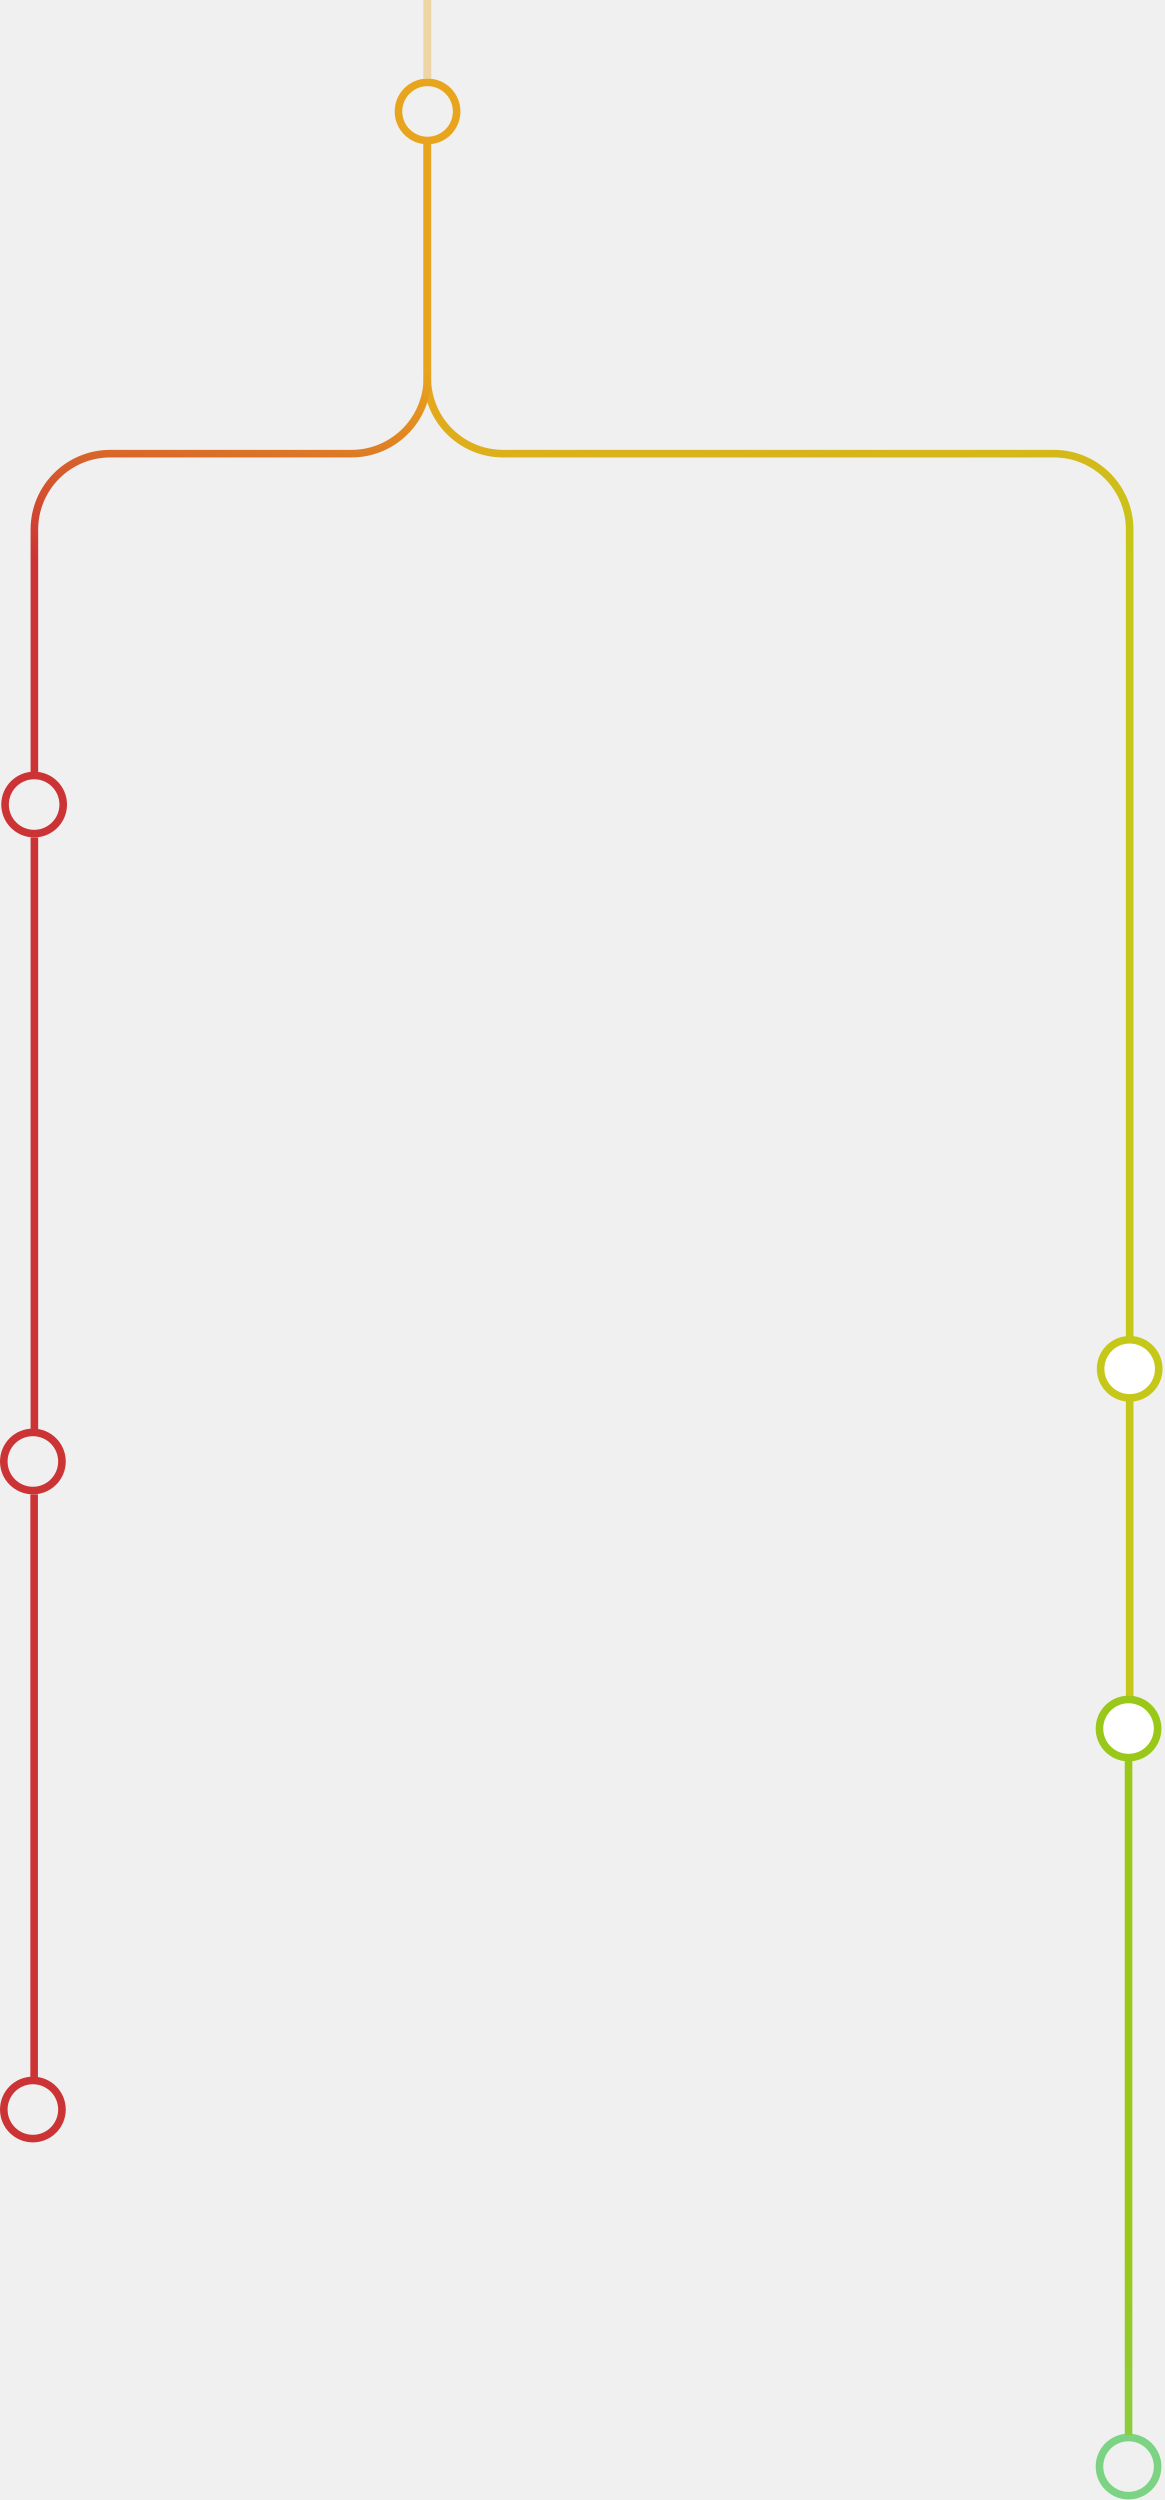
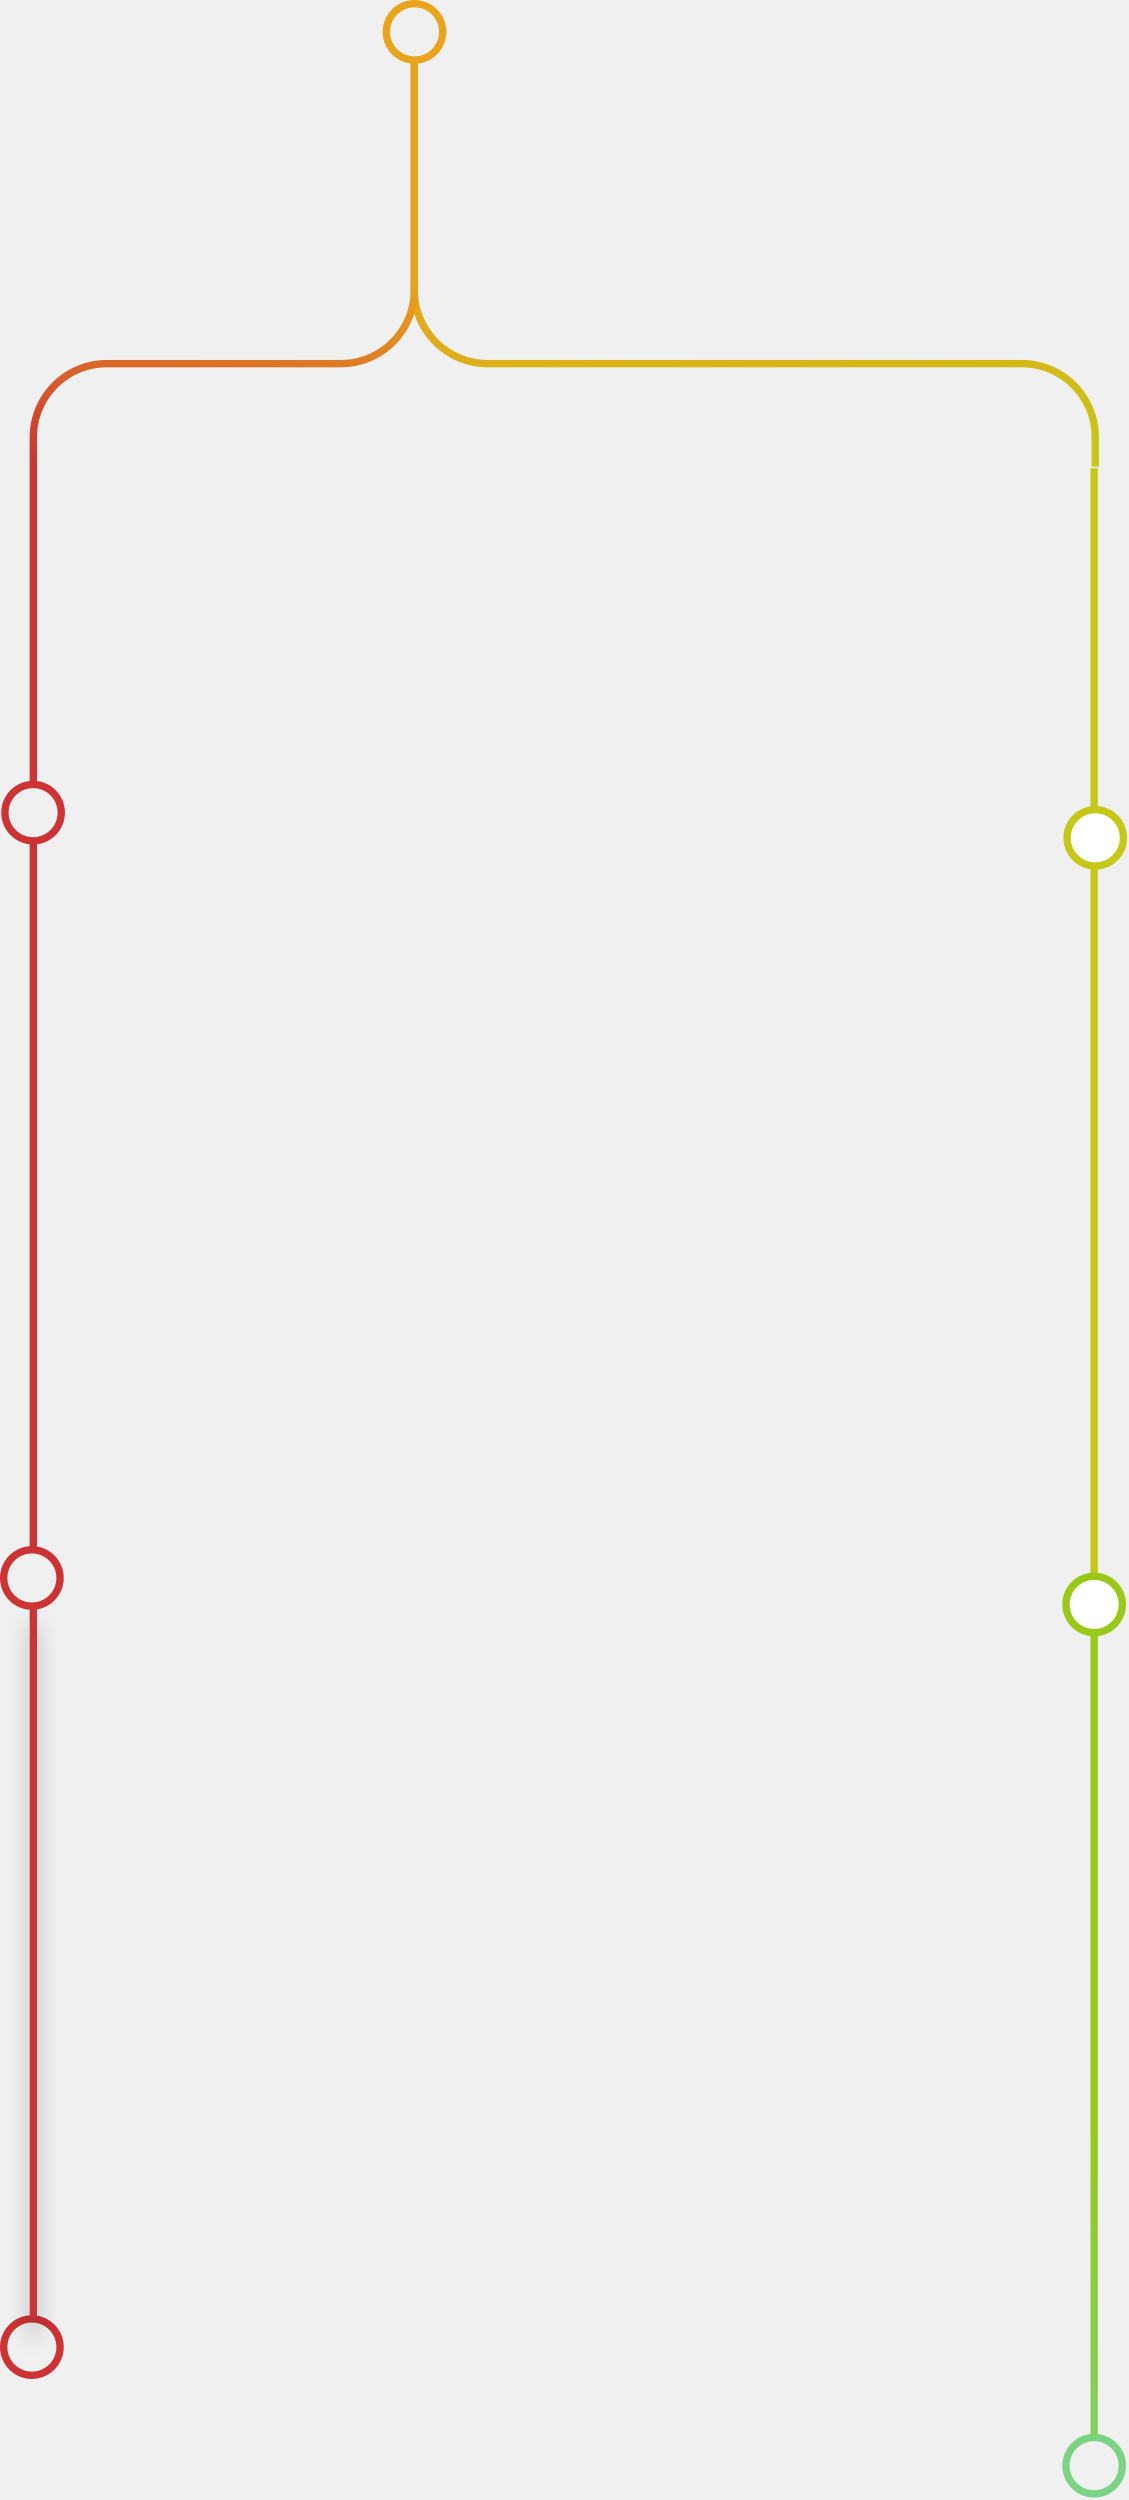
- <svg xmlns="http://www.w3.org/2000/svg" width="237" height="509" fill="none" viewBox="0 0 237 509">
-   <circle cx="87.049" cy="22.693" r="5.921" stroke="#E8A41C" stroke-width="1.545" transform="rotate(90 87.05 22.693)" />
-   <circle cx="6.95" cy="163.807" r="5.921" stroke="#CB3335" stroke-width="1.545" transform="rotate(90 6.95 163.807)" />
-   <circle cx="229.772" cy="502.193" r="5.921" stroke="#7BD383" stroke-width="1.545" transform="rotate(90 229.772 502.193)" />
-   <circle cx="6.694" cy="297.557" r="5.921" stroke="#CB3335" stroke-width="1.545" transform="rotate(90 6.694 297.557)" />
-   <circle cx="6.694" cy="429.5" r="5.921" stroke="#CB3335" stroke-width="1.545" transform="rotate(90 6.694 429.5)" />
-   <path stroke="#CB3335" stroke-width="1.545" d="M7 170.5v120.75" />
-   <path stroke="#CB3335" stroke-width="1.545" d="M6.95 304.25V423.5" />
-   <path stroke="url(#b)" stroke-width="1.545" d="M230 114v-6.191c0-8.53-6.915-15.445-15.446-15.445H102.446C93.916 92.364 87 85.459 87 76.928V29" />
-   <path stroke="url(#c)" stroke-width="1.545" d="M7 157.25v-49.441c0-8.53 6.915-15.445 15.445-15.445h49.11c8.53 0 15.445-6.905 15.445-15.436V29" />
-   <path stroke="url(#d)" stroke-width="1.545" d="M229.771 348.375V495.75" />
-   <path stroke="url(#e)" stroke-width="1.545" d="M230 113.836V345.75" />
-   <circle cx="230" cy="278.693" r="5.921" fill="#fff" stroke="#C5C818" stroke-width="1.545" transform="rotate(90 230 278.693)" />
-   <circle cx="229.772" cy="351.932" r="5.921" fill="#fff" stroke="#99C818" stroke-width="1.545" transform="rotate(90 229.772 351.932)" />
-   <path stroke="#E8A41C" stroke-width="1.632" d="M87 0v16" opacity=".35" />
+ <svg xmlns="http://www.w3.org/2000/svg" width="237" height="525" viewBox="0 0 237 525" fill="none">
+   <circle cx="87.047" cy="6.693" r="5.921" transform="rotate(90 87.0472 6.69308)" stroke="#E8A41C" stroke-width="1.545" />
+   <circle cx="6.95" cy="170.658" r="5.921" transform="rotate(90 6.94951 170.658)" stroke="#CB3335" stroke-width="1.545" />
+   <circle cx="229.772" cy="517.793" r="5.921" transform="rotate(90 229.772 517.793)" stroke="#7BD383" stroke-width="1.545" />
+   <circle cx="6.694" cy="331.375" r="5.921" transform="rotate(90 6.69365 331.375)" stroke="#CB3335" stroke-width="1.545" />
+   <circle cx="6.694" cy="492.886" r="5.921" transform="rotate(90 6.69365 492.886)" stroke="#CB3335" stroke-width="1.545" />
+   <path d="M7 177L7 325" stroke="#CB3335" stroke-width="1.545" />
+   <g filter="url(#filter0_d_1511_201)">
+     <path d="M7 337.5L7 486.5" stroke="#CB3335" stroke-width="1.545" />
+   </g>
+   <path d="M230 98L230 91.809C230 83.279 223.085 76.364 214.554 76.364L158.5 76.364L102.446 76.364C93.915 76.364 87 69.459 87 60.928C87 44.55 87 21.181 87 13" stroke="url(#paint0_linear_1511_201)" stroke-width="1.545" />
+   <path d="M7 164.5L7 91.809C7 83.279 13.915 76.364 22.445 76.364L47 76.364L71.555 76.364C80.085 76.364 87 69.459 87 60.928C87 44.55 87 21.181 87 13" stroke="url(#paint1_linear_1511_201)" stroke-width="1.545" />
+   <path d="M229.771 342L229.771 511.5" stroke="url(#paint2_linear_1511_201)" stroke-width="1.545" />
+   <path d="M229.771 98.325L229.771 331.125" stroke="url(#paint3_linear_1511_201)" stroke-width="1.545" />
+   <circle cx="230" cy="175.943" r="5.921" transform="rotate(90 230 175.943)" fill="white" stroke="#C5C818" stroke-width="1.545" />
+   <circle cx="229.772" cy="336.932" r="5.921" transform="rotate(90 229.772 336.932)" fill="white" stroke="#99C818" stroke-width="1.545" />
  <defs>
-     <linearGradient id="b" x1="90.109" x2="95.994" y1="75.364" y2="128.8" gradientUnits="userSpaceOnUse">
+     <filter id="filter0_d_1511_201" x="2.229" y="337.5" width="9.543" height="157" filterUnits="userSpaceOnUse" color-interpolation-filters="sRGB">
+       <feFlood flood-opacity="0" result="BackgroundImageFix" />
+       <feColorMatrix in="SourceAlpha" type="matrix" values="0 0 0 0 0 0 0 0 0 0 0 0 0 0 0 0 0 0 127 0" result="hardAlpha" />
+       <feOffset dy="4" />
+       <feGaussianBlur stdDeviation="2" />
+       <feComposite in2="hardAlpha" operator="out" />
+       <feColorMatrix type="matrix" values="0 0 0 0 0 0 0 0 0 0 0 0 0 0 0 0 0 0 0.25 0" />
+       <feBlend mode="normal" in2="BackgroundImageFix" result="effect1_dropShadow_1511_201" />
+       <feBlend mode="normal" in="SourceGraphic" in2="effect1_dropShadow_1511_201" result="shape" />
+     </filter>
+     <linearGradient id="paint0_linear_1511_201" x1="90.109" y1="59.364" x2="95.994" y2="112.8" gradientUnits="userSpaceOnUse">
      <stop stop-color="#E8A41C" />
      <stop offset="1" stop-color="#C5C818" />
    </linearGradient>
-     <linearGradient id="c" x1="85.261" x2="75.01" y1="75.364" y2="127.43" gradientUnits="userSpaceOnUse">
+     <linearGradient id="paint1_linear_1511_201" x1="85.261" y1="59.364" x2="75.01" y2="111.43" gradientUnits="userSpaceOnUse">
      <stop stop-color="#E8A41C" />
      <stop offset="1" stop-color="#CB3335" />
    </linearGradient>
-     <linearGradient id="d" x1="228.5" x2="228.5" y1="459.664" y2="557.664" gradientUnits="userSpaceOnUse">
+     <linearGradient id="paint2_linear_1511_201" x1="228.5" y1="443.664" x2="228.5" y2="541.664" gradientUnits="userSpaceOnUse">
      <stop stop-color="#99C818" />
      <stop offset="1" stop-color="#7BD383" />
    </linearGradient>
-     <linearGradient id="e" x1="228.875" x2="228.875" y1="370.871" y2="446.554" gradientUnits="userSpaceOnUse">
+     <linearGradient id="paint3_linear_1511_201" x1="228.646" y1="355.36" x2="228.646" y2="431.043" gradientUnits="userSpaceOnUse">
      <stop stop-color="#C5C818" />
      <stop offset="1" stop-color="#99C818" />
    </linearGradient>
  </defs>
</svg>
